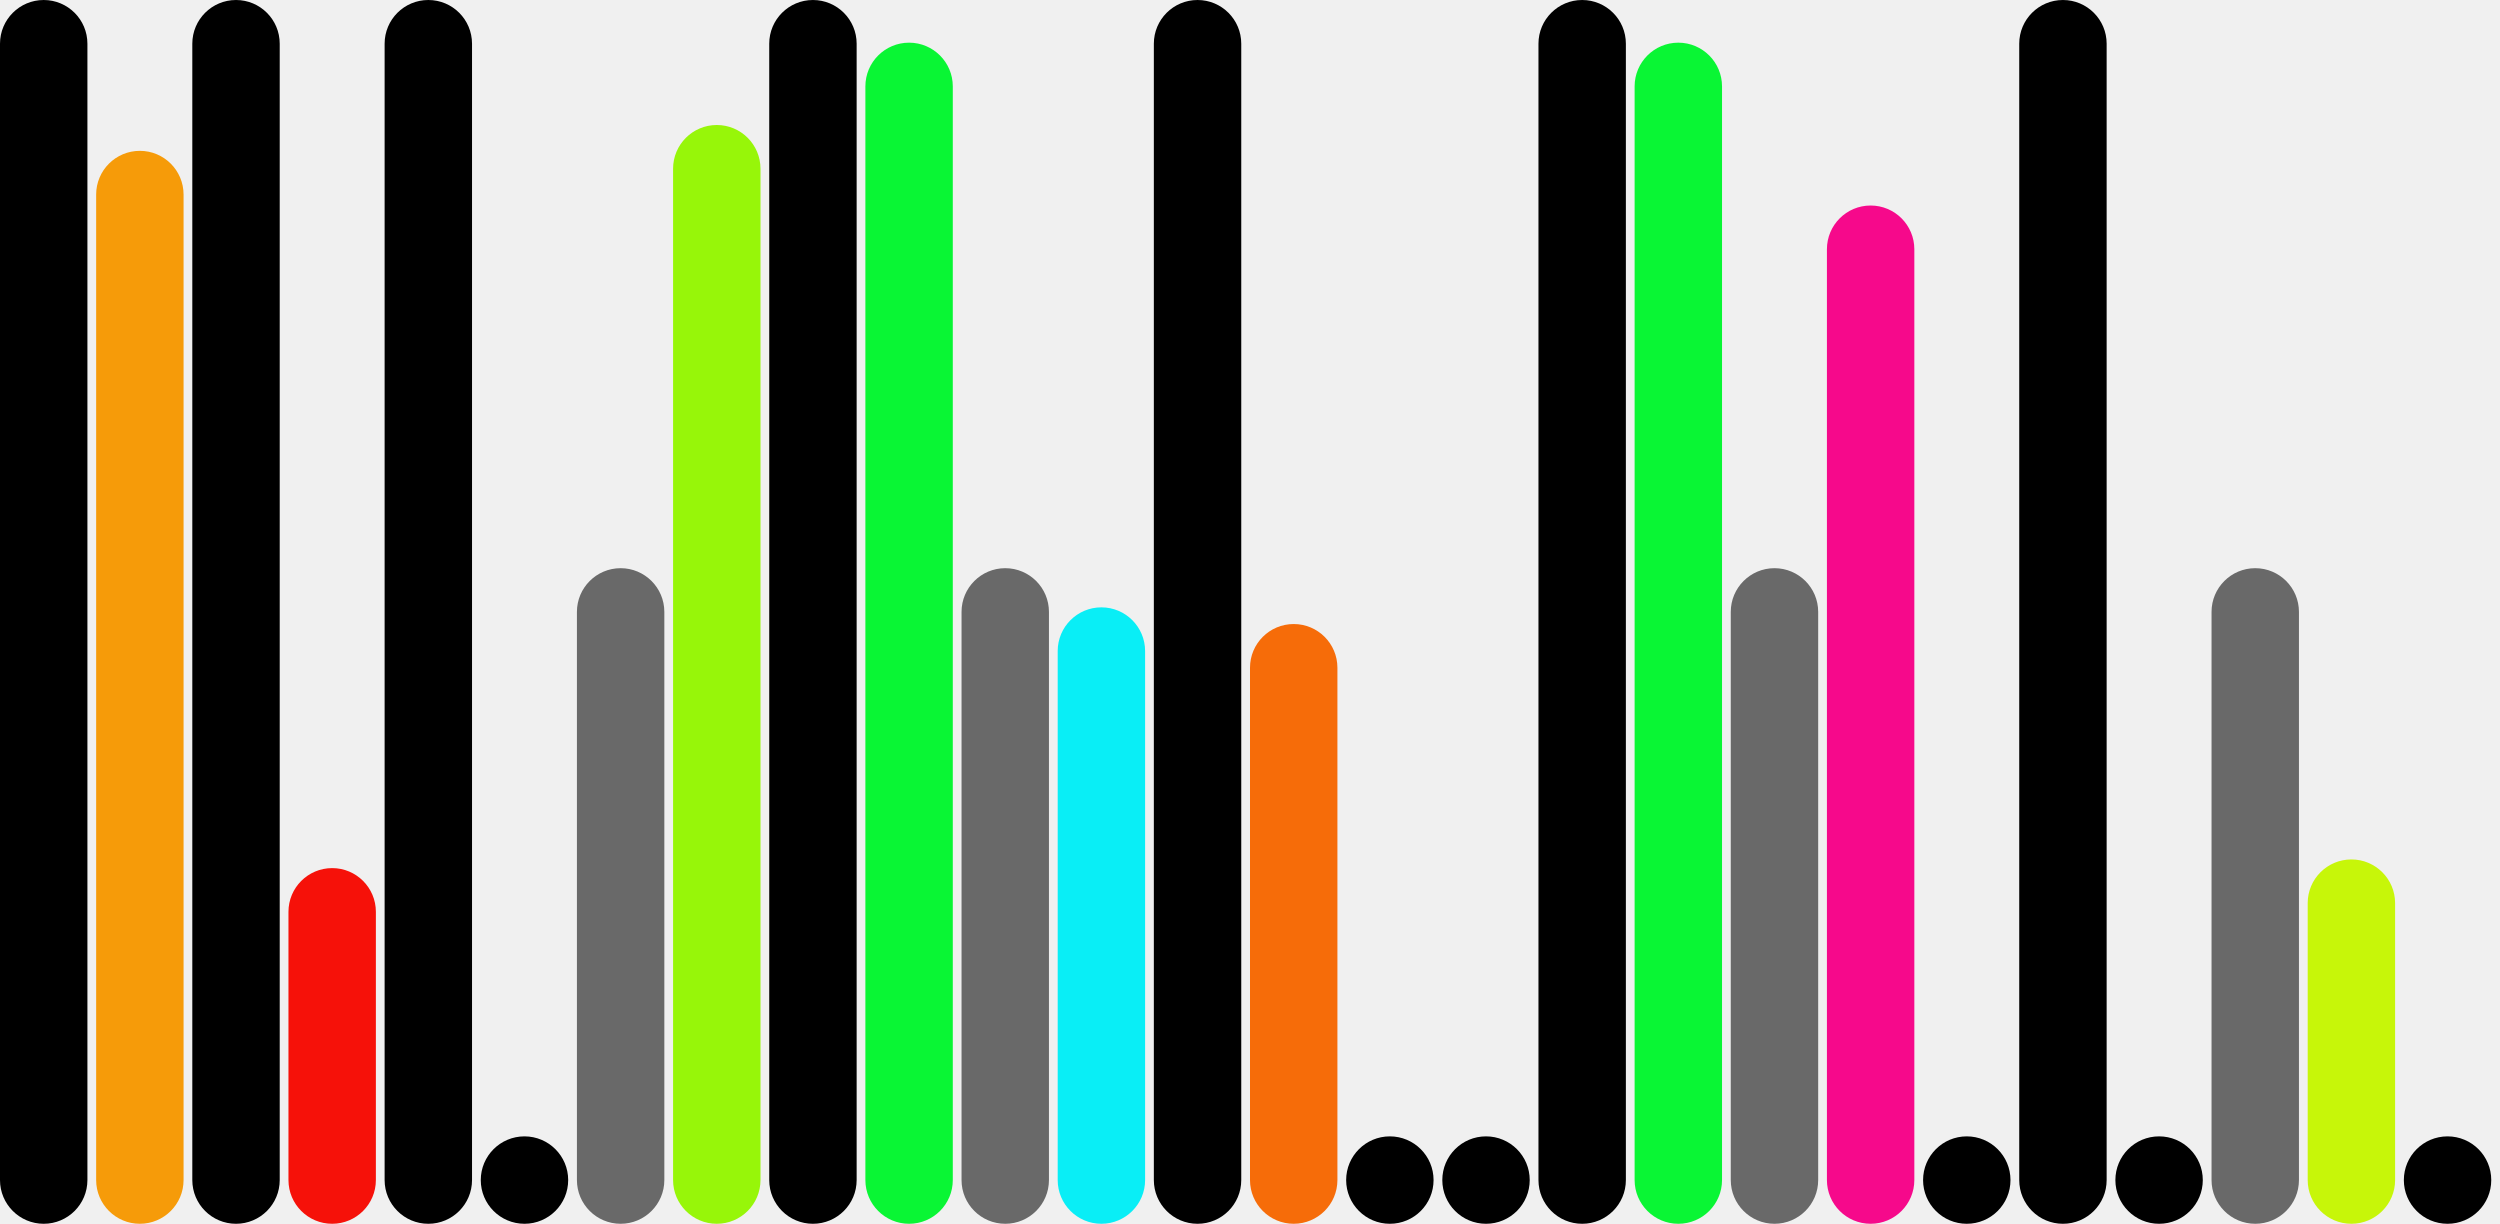
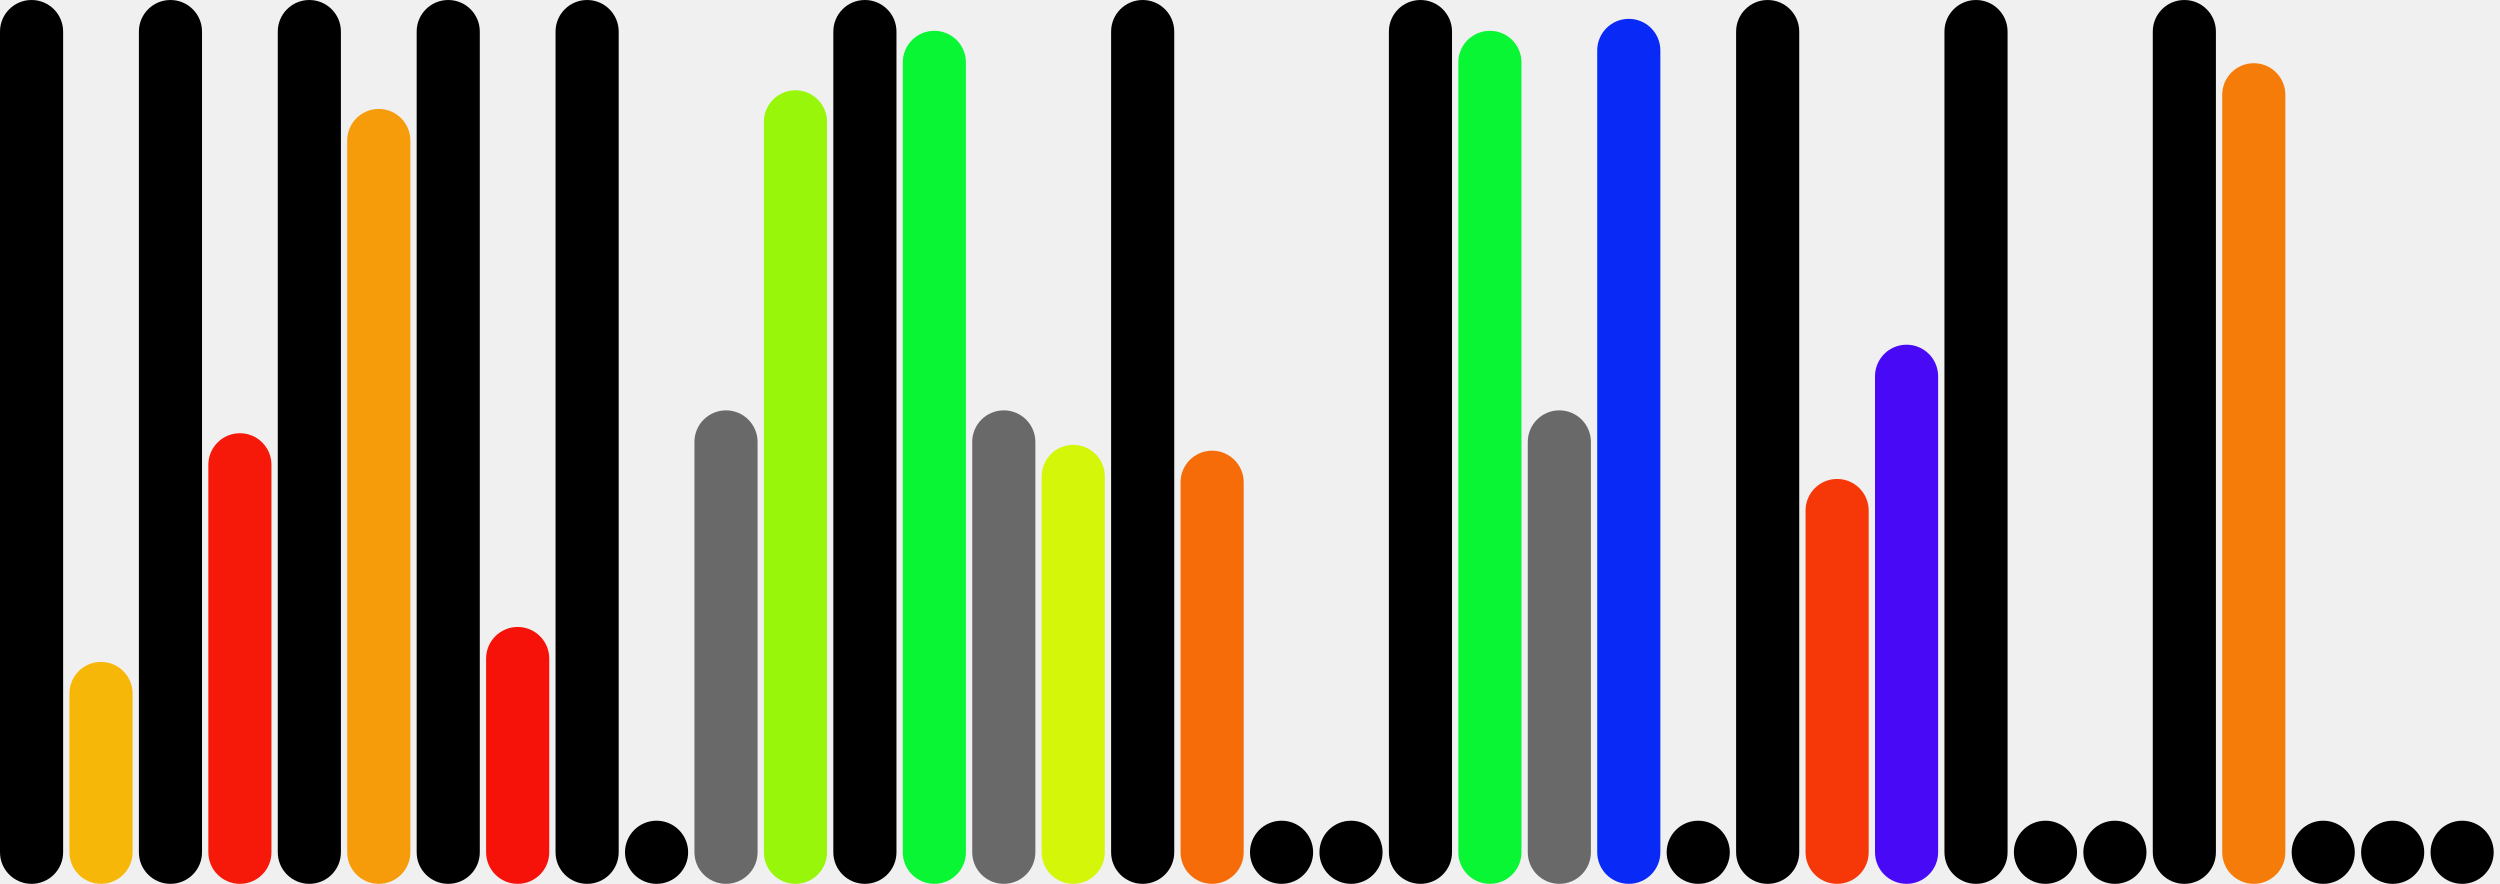
- <svg xmlns="http://www.w3.org/2000/svg" version="1.1" baseProfile="full" width="286" height="140">
-   <rect x="0" y="0" width=";286" height="140" style="fill:white;" />
+ <svg xmlns="http://www.w3.org/2000/svg" version="1.1" baseProfile="full" width="396" height="140">
+   <rect x="0" y="0" width=";396" height="140" style="fill:white;" />
  <rect x="0" y="0" rx="5" ry="5" width="10" height="140" style="fill:black" />
-   <rect x="11" y="17.256" rx="5" ry="5" width="10" height="122.744" style="fill:hsl(37,93%,50%)" />
+   <rect x="11" y="104.846" rx="5" ry="5" width="10" height="35.154" style="fill:hsl(44,93%,50%)" />
  <rect x="22" y="0" rx="5" ry="5" width="10" height="140" style="fill:black" />
-   <rect x="33" y="99.311" rx="5" ry="5" width="10" height="40.689" style="fill:hsl(2,93%,50%)" />
+   <rect x="33" y="68.622" rx="5" ry="5" width="10" height="71.378" style="fill:hsl(4,93%,50%)" />
  <rect x="44" y="0" rx="5" ry="5" width="10" height="140" style="fill:black" />
-   <rect x="55" y="130" rx="5" ry="5" width="10" height="10" style="fill:black" />
-   <rect x="66" y="65" rx="5" ry="5" width="10" height="75" style="fill:dimgray" />
-   <rect x="77" y="14.3" rx="5" ry="5" width="10" height="125.7" style="fill:hsl(84,93%,50%)" />
+   <rect x="55" y="17.256" rx="5" ry="5" width="10" height="122.744" style="fill:hsl(37,93%,50%)" />
+   <rect x="66" y="0" rx="5" ry="5" width="10" height="140" style="fill:black" />
+   <rect x="77" y="99.311" rx="5" ry="5" width="10" height="40.689" style="fill:hsl(2,93%,50%)" />
  <rect x="88" y="0" rx="5" ry="5" width="10" height="140" style="fill:black" />
-   <rect x="99" y="4.881" rx="5" ry="5" width="10" height="135.119" style="fill:hsl(131,93%,50%)" />
+   <rect x="99" y="130" rx="5" ry="5" width="10" height="10" style="fill:black" />
  <rect x="110" y="65" rx="5" ry="5" width="10" height="75" style="fill:dimgray" />
-   <rect x="121" y="69.48" rx="5" ry="5" width="10" height="70.52" style="fill:hsl(182,93%,50%)" />
+   <rect x="121" y="14.3" rx="5" ry="5" width="10" height="125.7" style="fill:hsl(84,93%,50%)" />
  <rect x="132" y="0" rx="5" ry="5" width="10" height="140" style="fill:black" />
-   <rect x="143" y="71.389" rx="5" ry="5" width="10" height="68.611" style="fill:hsl(25,93%,50%)" />
-   <rect x="154" y="130" rx="5" ry="5" width="10" height="10" style="fill:black" />
-   <rect x="165" y="130" rx="5" ry="5" width="10" height="10" style="fill:black" />
+   <rect x="143" y="4.881" rx="5" ry="5" width="10" height="135.119" style="fill:hsl(131,93%,50%)" />
+   <rect x="154" y="65" rx="5" ry="5" width="10" height="75" style="fill:dimgray" />
+   <rect x="165" y="70.465" rx="5" ry="5" width="10" height="69.535" style="fill:hsl(69,93%,50%)" />
  <rect x="176" y="0" rx="5" ry="5" width="10" height="140" style="fill:black" />
-   <rect x="187" y="4.881" rx="5" ry="5" width="10" height="135.119" style="fill:hsl(131,93%,50%)" />
-   <rect x="198" y="65" rx="5" ry="5" width="10" height="75" style="fill:dimgray" />
-   <rect x="209" y="23.511" rx="5" ry="5" width="10" height="116.489" style="fill:hsl(327,93%,50%)" />
-   <rect x="220" y="130" rx="5" ry="5" width="10" height="10" style="fill:black" />
-   <rect x="231" y="0" rx="5" ry="5" width="10" height="140" style="fill:black" />
-   <rect x="242" y="130" rx="5" ry="5" width="10" height="10" style="fill:black" />
-   <rect x="253" y="65" rx="5" ry="5" width="10" height="75" style="fill:dimgray" />
-   <rect x="264" y="98.319" rx="5" ry="5" width="10" height="41.681" style="fill:hsl(72,93%,50%)" />
-   <rect x="275" y="130" rx="5" ry="5" width="10" height="10" style="fill:black" />
+   <rect x="187" y="71.389" rx="5" ry="5" width="10" height="68.611" style="fill:hsl(25,93%,50%)" />
+   <rect x="198" y="130" rx="5" ry="5" width="10" height="10" style="fill:black" />
+   <rect x="209" y="130" rx="5" ry="5" width="10" height="10" style="fill:black" />
+   <rect x="220" y="0" rx="5" ry="5" width="10" height="140" style="fill:black" />
+   <rect x="231" y="4.881" rx="5" ry="5" width="10" height="135.119" style="fill:hsl(131,93%,50%)" />
+   <rect x="242" y="65" rx="5" ry="5" width="10" height="75" style="fill:dimgray" />
+   <rect x="253" y="2.986" rx="5" ry="5" width="10" height="137.014" style="fill:hsl(232,93%,50%)" />
+   <rect x="264" y="130" rx="5" ry="5" width="10" height="10" style="fill:black" />
+   <rect x="275" y="0" rx="5" ry="5" width="10" height="140" style="fill:black" />
+   <rect x="286" y="75.867" rx="5" ry="5" width="10" height="64.133" style="fill:hsl(12,93%,50%)" />
+   <rect x="297" y="54.6" rx="5" ry="5" width="10" height="85.4" style="fill:hsl(256,93%,50%)" />
+   <rect x="308" y="0" rx="5" ry="5" width="10" height="140" style="fill:black" />
+   <rect x="319" y="130" rx="5" ry="5" width="10" height="10" style="fill:black" />
+   <rect x="330" y="130" rx="5" ry="5" width="10" height="10" style="fill:black" />
+   <rect x="341" y="0" rx="5" ry="5" width="10" height="140" style="fill:black" />
+   <rect x="352" y="10.012" rx="5" ry="5" width="10" height="129.988" style="fill:hsl(29,93%,50%)" />
+   <rect x="363" y="130" rx="5" ry="5" width="10" height="10" style="fill:black" />
+   <rect x="374" y="130" rx="5" ry="5" width="10" height="10" style="fill:black" />
+   <rect x="385" y="130" rx="5" ry="5" width="10" height="10" style="fill:black" />
</svg>
